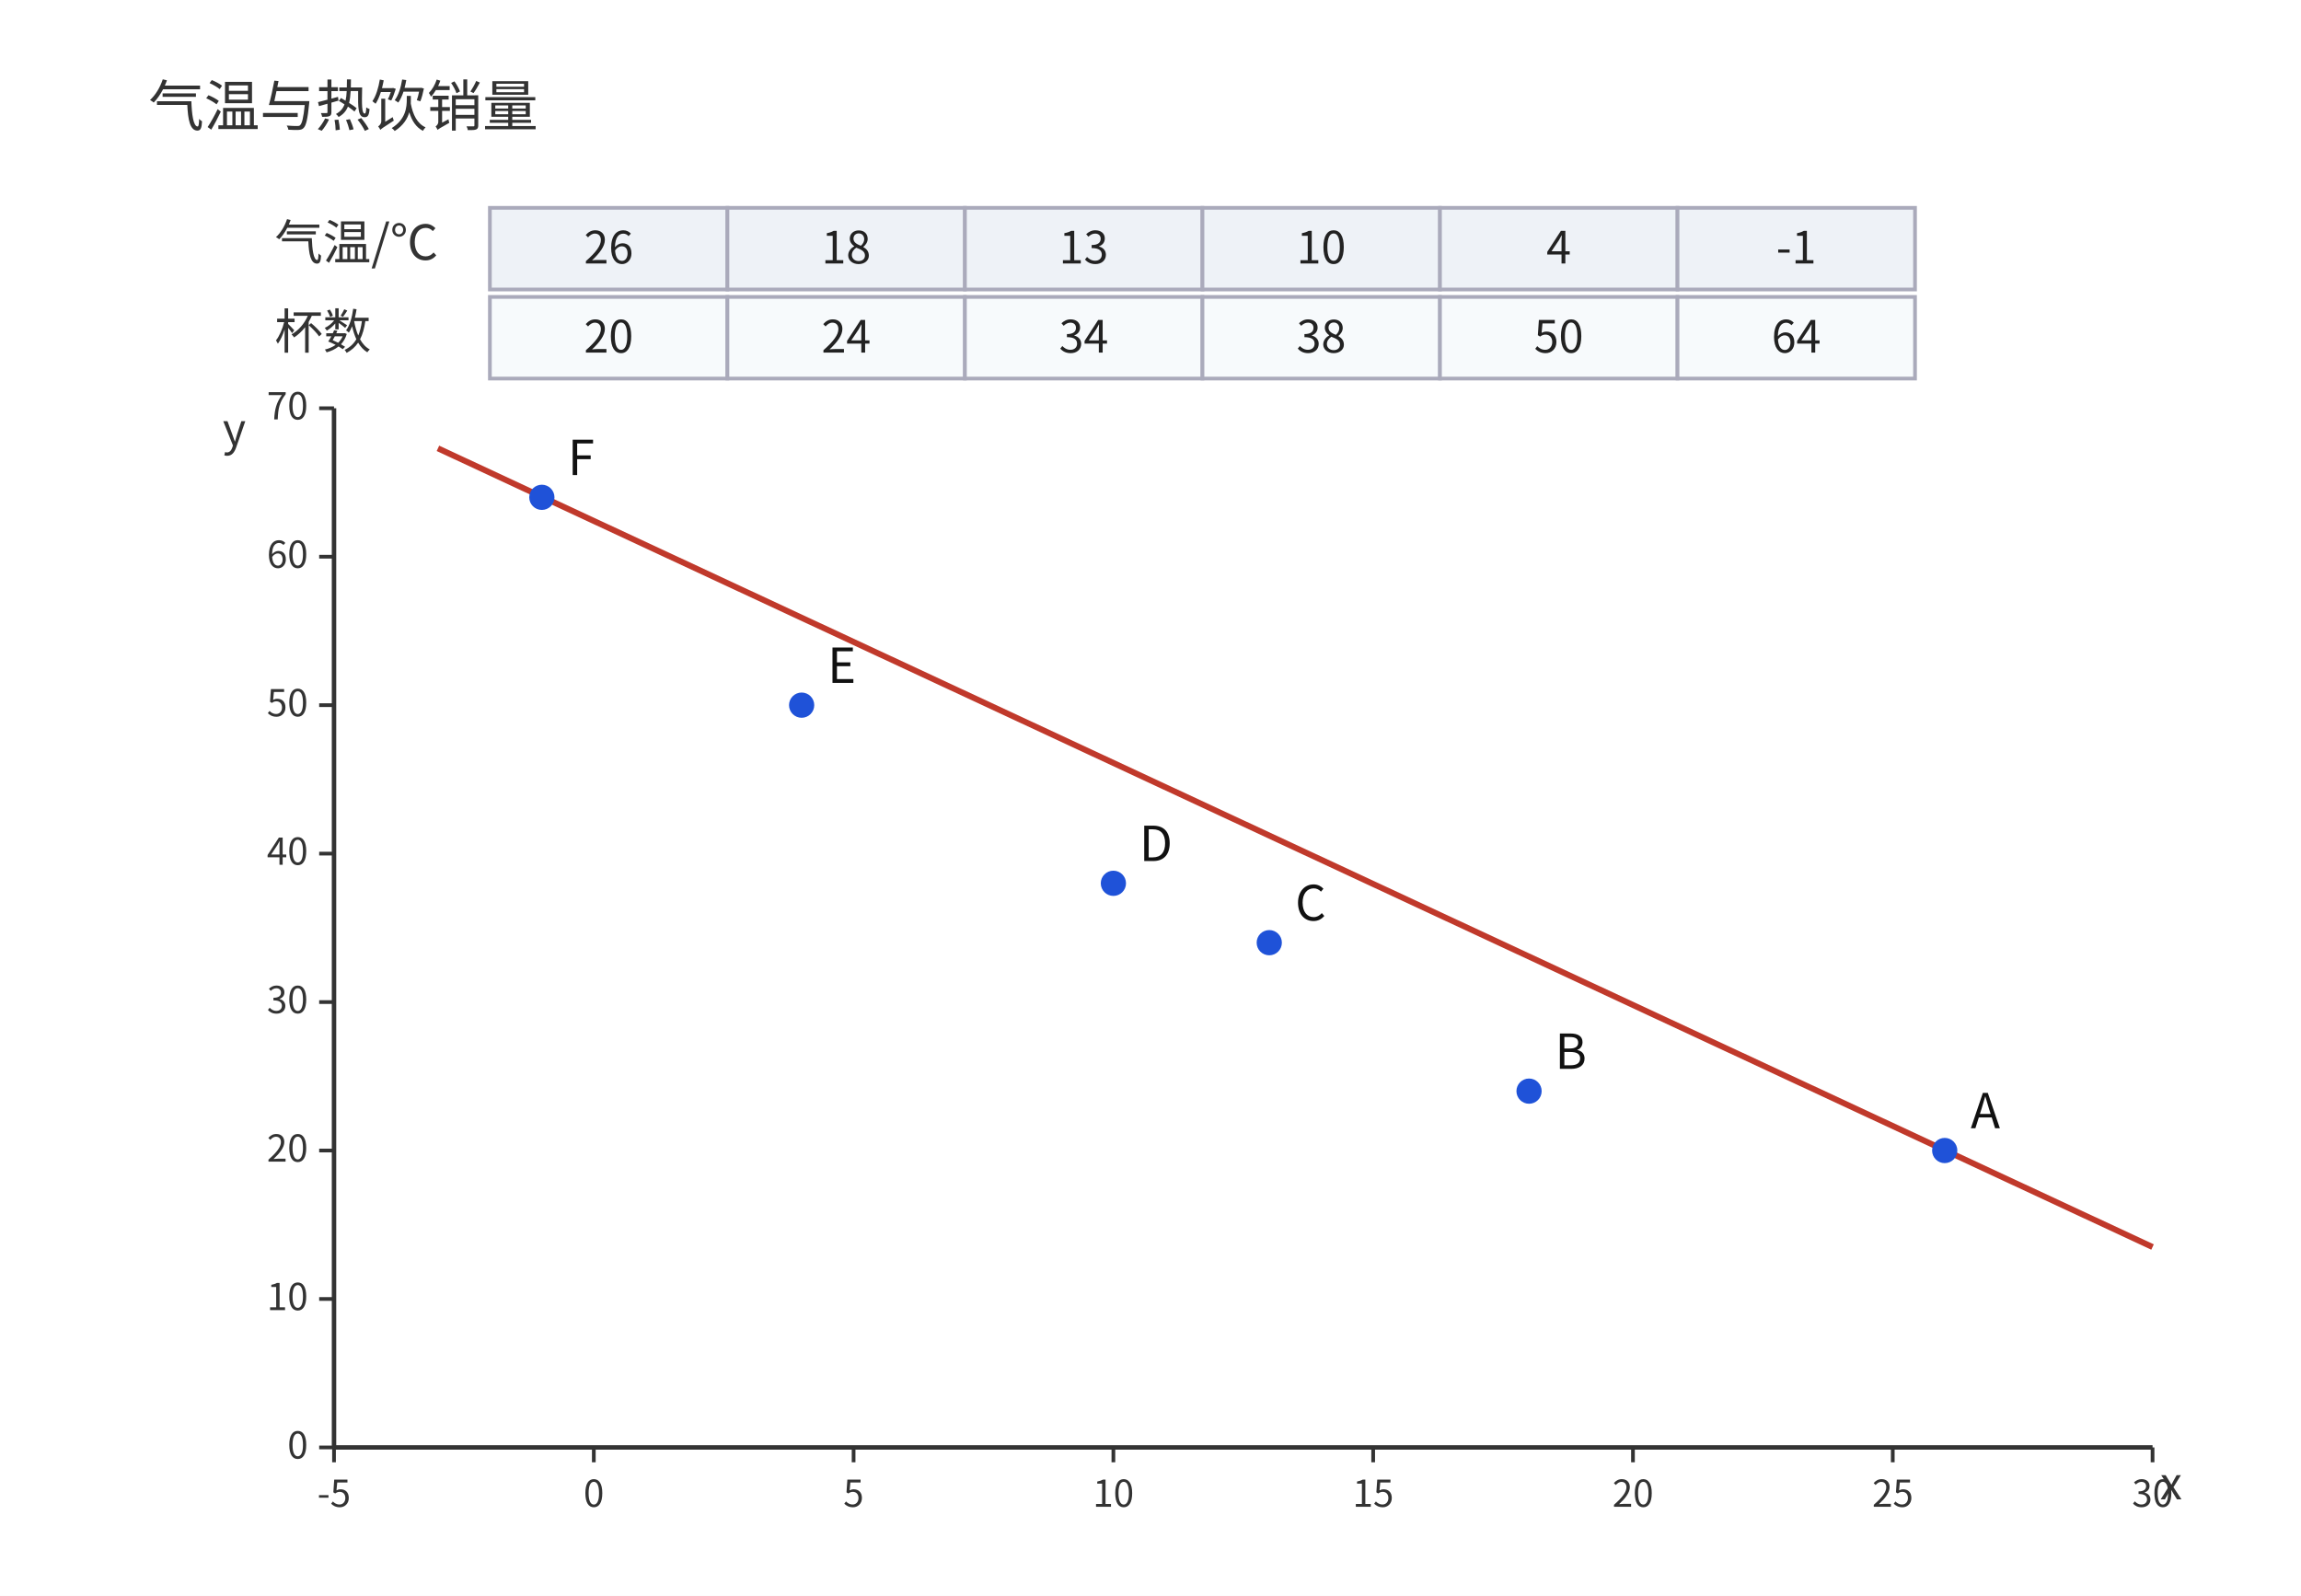
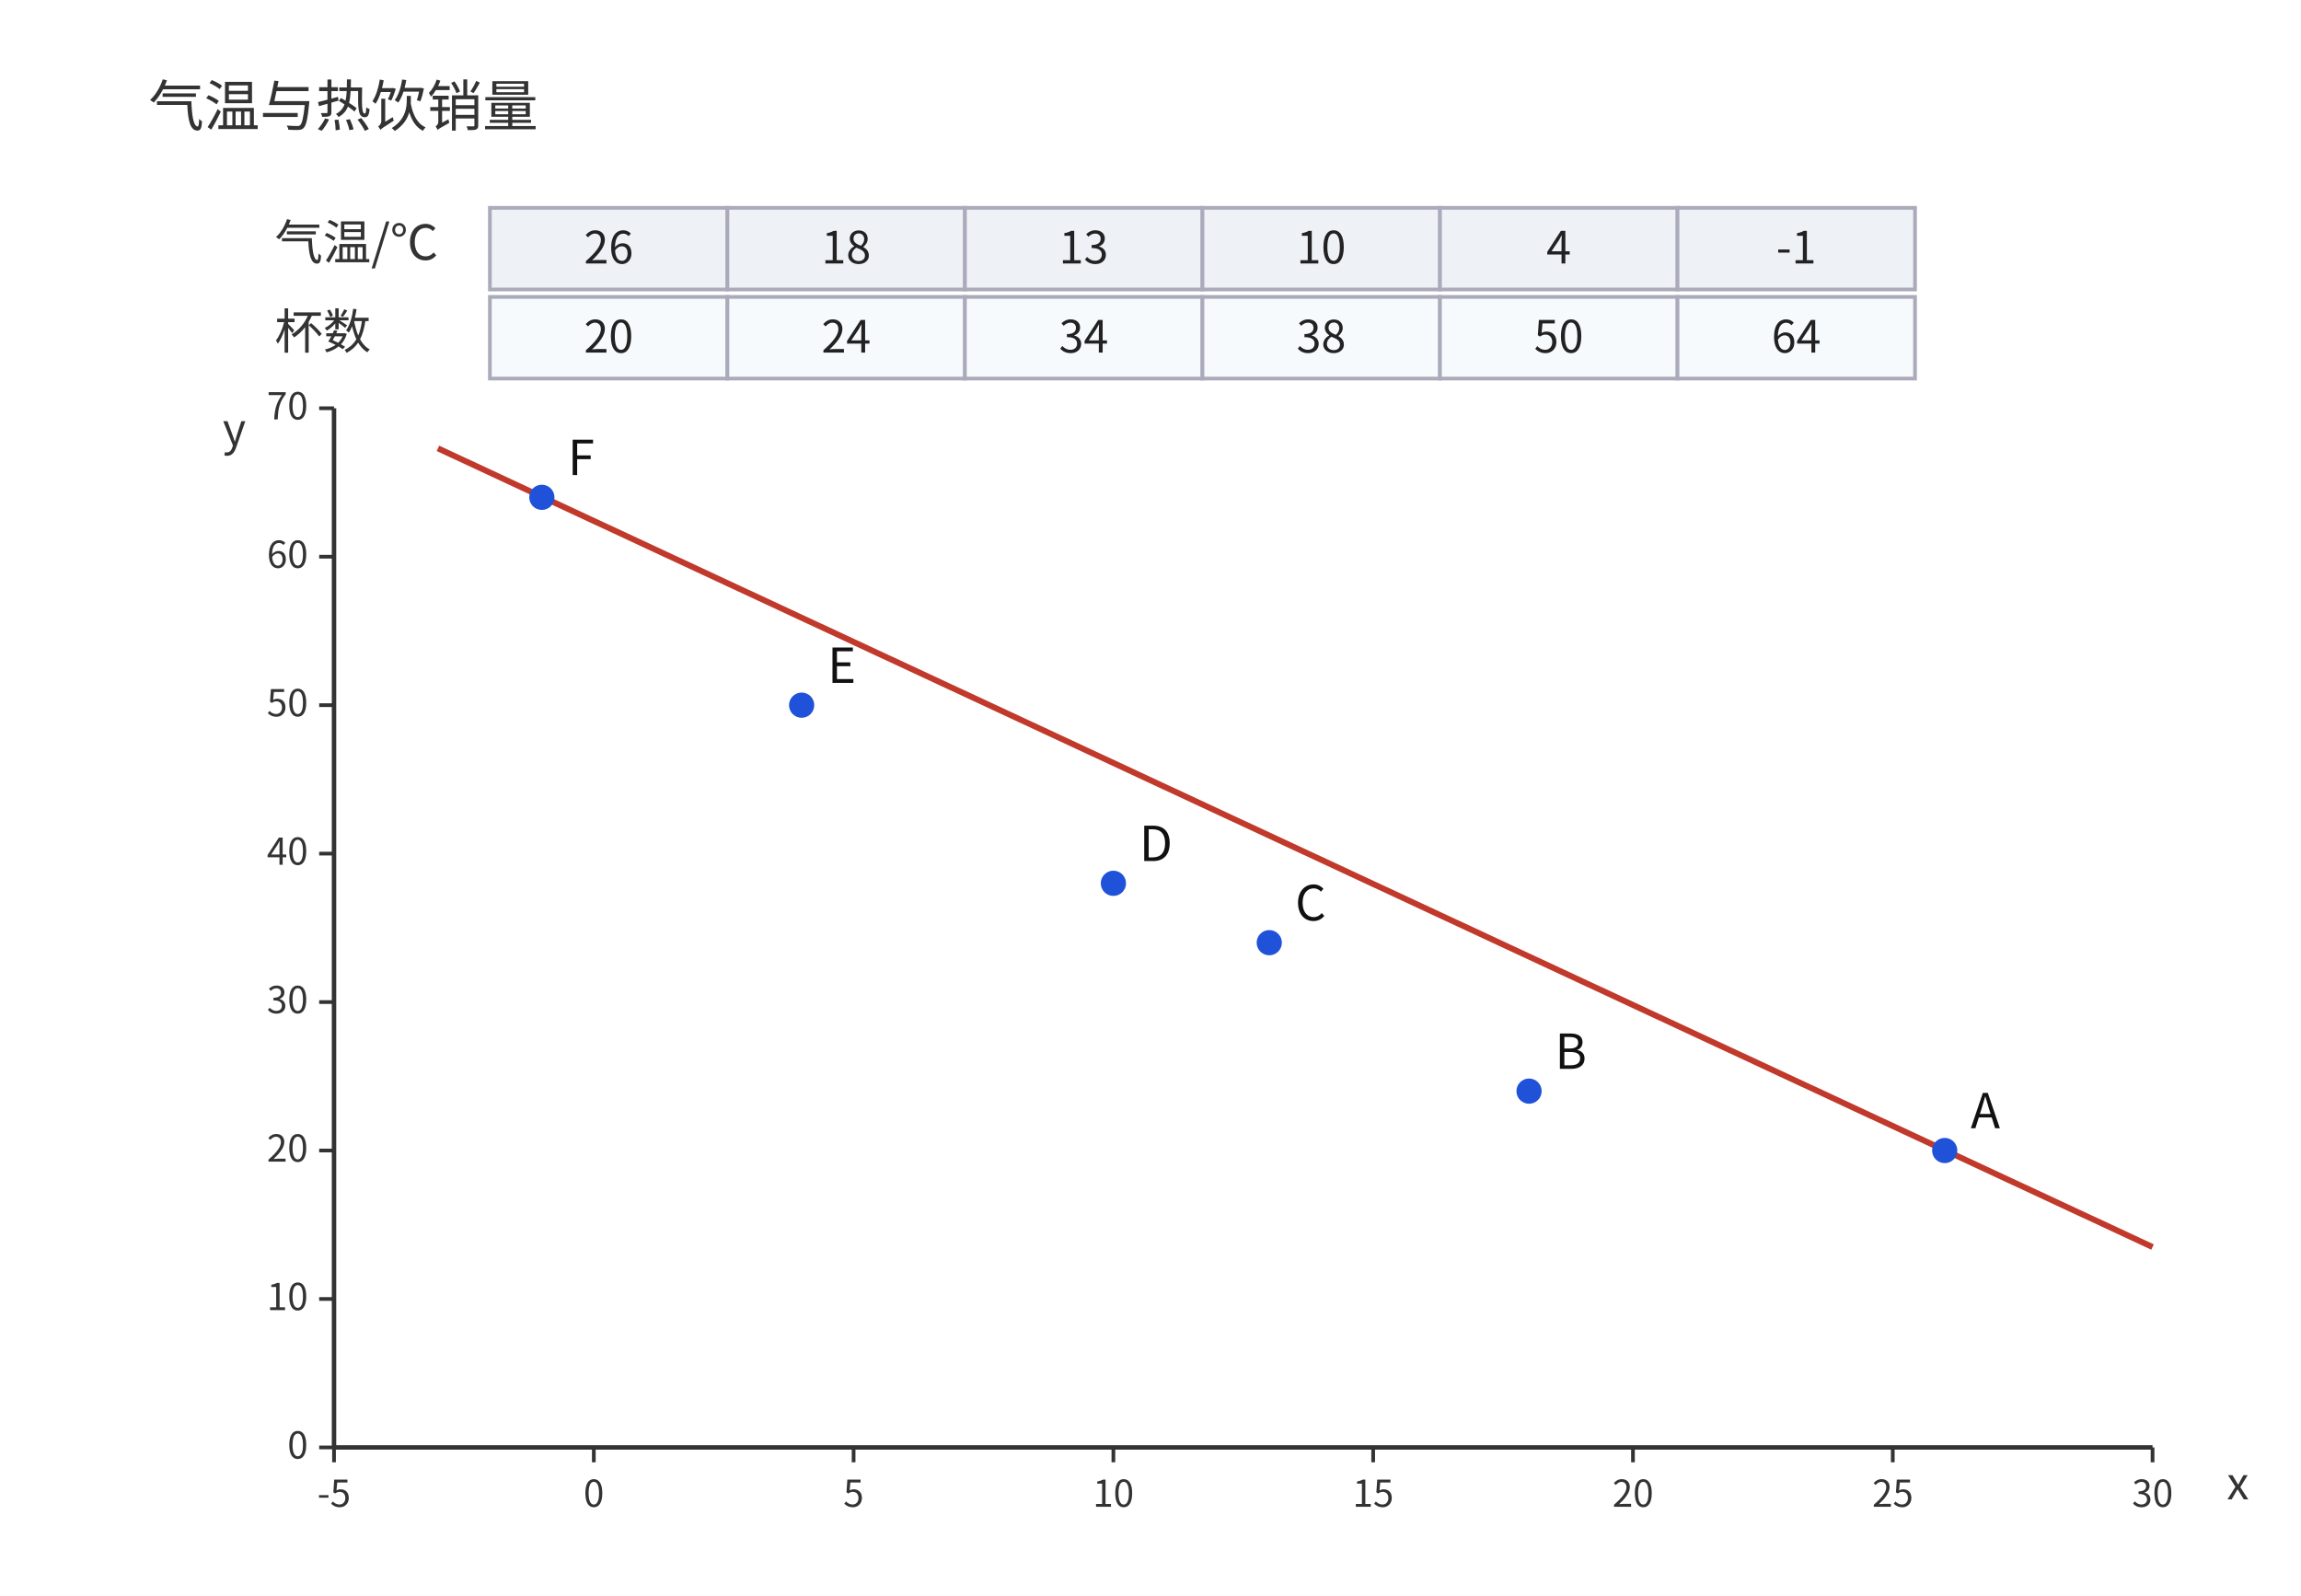
<svg xmlns="http://www.w3.org/2000/svg" width="620" height="430" viewBox="0 0 620 430" font-family="Noto Sans CJK SC, Source Han Sans SC, Microsoft YaHei, sans-serif">
  <rect x="0" y="0" width="620" height="430" fill="#ffffff" />
  <text x="40" y="34" font-size="15" fill="#333">气温与热饮销量</text>
  <text x="74" y="70" font-size="13" fill="#333">气温/℃</text>
  <text x="74" y="94" font-size="13" fill="#333">杯数</text>
  <rect x="132" y="56" width="64" height="22" fill="#eef2f7" stroke="#aab" />
  <text x="164.0" y="71" text-anchor="middle" font-size="12" fill="#222">26</text>
  <rect x="132" y="80" width="64" height="22" fill="#f7fafc" stroke="#aab" />
  <text x="164.0" y="95" text-anchor="middle" font-size="12" fill="#222">20</text>
  <rect x="196" y="56" width="64" height="22" fill="#eef2f7" stroke="#aab" />
  <text x="228.0" y="71" text-anchor="middle" font-size="12" fill="#222">18</text>
  <rect x="196" y="80" width="64" height="22" fill="#f7fafc" stroke="#aab" />
  <text x="228.0" y="95" text-anchor="middle" font-size="12" fill="#222">24</text>
  <rect x="260" y="56" width="64" height="22" fill="#eef2f7" stroke="#aab" />
  <text x="292.0" y="71" text-anchor="middle" font-size="12" fill="#222">13</text>
  <rect x="260" y="80" width="64" height="22" fill="#f7fafc" stroke="#aab" />
  <text x="292.0" y="95" text-anchor="middle" font-size="12" fill="#222">34</text>
  <rect x="324" y="56" width="64" height="22" fill="#eef2f7" stroke="#aab" />
  <text x="356.0" y="71" text-anchor="middle" font-size="12" fill="#222">10</text>
  <rect x="324" y="80" width="64" height="22" fill="#f7fafc" stroke="#aab" />
  <text x="356.0" y="95" text-anchor="middle" font-size="12" fill="#222">38</text>
  <rect x="388" y="56" width="64" height="22" fill="#eef2f7" stroke="#aab" />
  <text x="420.0" y="71" text-anchor="middle" font-size="12" fill="#222">4</text>
  <rect x="388" y="80" width="64" height="22" fill="#f7fafc" stroke="#aab" />
  <text x="420.0" y="95" text-anchor="middle" font-size="12" fill="#222">50</text>
  <rect x="452" y="56" width="64" height="22" fill="#eef2f7" stroke="#aab" />
  <text x="484.0" y="71" text-anchor="middle" font-size="12" fill="#222">-1</text>
  <rect x="452" y="80" width="64" height="22" fill="#f7fafc" stroke="#aab" />
  <text x="484.0" y="95" text-anchor="middle" font-size="12" fill="#222">64</text>
  <line x1="90" y1="390" x2="580" y2="390" stroke="#333" stroke-width="1.2" />
  <line x1="90" y1="390" x2="90" y2="110" stroke="#333" stroke-width="1.2" />
-   <text x="582" y="404" font-size="12" fill="#333">x</text>
+   <text x="600" y="404" font-size="12" fill="#333">x</text>
  <text x="60" y="120" font-size="12" fill="#333">y</text>
  <line x1="90.0" y1="390" x2="90.0" y2="394" stroke="#333" />
  <text x="90.0" y="406" text-anchor="middle" font-size="10" fill="#333">-5</text>
  <line x1="160.0" y1="390" x2="160.0" y2="394" stroke="#333" />
  <text x="160.0" y="406" text-anchor="middle" font-size="10" fill="#333">0</text>
  <line x1="230.0" y1="390" x2="230.0" y2="394" stroke="#333" />
  <text x="230.0" y="406" text-anchor="middle" font-size="10" fill="#333">5</text>
  <line x1="300.0" y1="390" x2="300.0" y2="394" stroke="#333" />
  <text x="300.0" y="406" text-anchor="middle" font-size="10" fill="#333">10</text>
  <line x1="370.0" y1="390" x2="370.0" y2="394" stroke="#333" />
  <text x="370.0" y="406" text-anchor="middle" font-size="10" fill="#333">15</text>
  <line x1="440.0" y1="390" x2="440.0" y2="394" stroke="#333" />
  <text x="440.0" y="406" text-anchor="middle" font-size="10" fill="#333">20</text>
  <line x1="510.0" y1="390" x2="510.0" y2="394" stroke="#333" />
  <text x="510.0" y="406" text-anchor="middle" font-size="10" fill="#333">25</text>
  <line x1="580.0" y1="390" x2="580.0" y2="394" stroke="#333" />
  <text x="580.0" y="406" text-anchor="middle" font-size="10" fill="#333">30</text>
  <line x1="86" y1="390.0" x2="90" y2="390.0" stroke="#333" />
  <text x="83" y="393.0" text-anchor="end" font-size="10" fill="#333">0</text>
  <line x1="86" y1="350.0" x2="90" y2="350.0" stroke="#333" />
  <text x="83" y="353.0" text-anchor="end" font-size="10" fill="#333">10</text>
  <line x1="86" y1="310.0" x2="90" y2="310.0" stroke="#333" />
  <text x="83" y="313.0" text-anchor="end" font-size="10" fill="#333">20</text>
  <line x1="86" y1="270.0" x2="90" y2="270.0" stroke="#333" />
  <text x="83" y="273.0" text-anchor="end" font-size="10" fill="#333">30</text>
  <line x1="86" y1="230.0" x2="90" y2="230.0" stroke="#333" />
  <text x="83" y="233.0" text-anchor="end" font-size="10" fill="#333">40</text>
  <line x1="86" y1="190.0" x2="90" y2="190.0" stroke="#333" />
  <text x="83" y="193.0" text-anchor="end" font-size="10" fill="#333">50</text>
  <line x1="86" y1="150.0" x2="90" y2="150.0" stroke="#333" />
  <text x="83" y="153.0" text-anchor="end" font-size="10" fill="#333">60</text>
  <line x1="86" y1="110.0" x2="90" y2="110.0" stroke="#333" />
  <text x="83" y="113.0" text-anchor="end" font-size="10" fill="#333">70</text>
  <line x1="118.0" y1="120.8" x2="580.0" y2="336.0" stroke="#c0392b" stroke-width="1.6" />
  <circle cx="524.0" cy="310.0" r="3.4" fill="#1f52d8" />
  <text x="531.0" y="304.0" font-size="13" fill="#111">A</text>
  <circle cx="412.0" cy="294.0" r="3.4" fill="#1f52d8" />
  <text x="419.0" y="288.0" font-size="13" fill="#111">B</text>
  <circle cx="342.0" cy="254.0" r="3.4" fill="#1f52d8" />
  <text x="349.0" y="248.0" font-size="13" fill="#111">C</text>
  <circle cx="300.0" cy="238.0" r="3.4" fill="#1f52d8" />
  <text x="307.0" y="232.0" font-size="13" fill="#111">D</text>
  <circle cx="216.0" cy="190.0" r="3.4" fill="#1f52d8" />
  <text x="223.0" y="184.0" font-size="13" fill="#111">E</text>
  <circle cx="146.0" cy="134.0" r="3.4" fill="#1f52d8" />
  <text x="153.0" y="128.0" font-size="13" fill="#111">F</text>
</svg>
